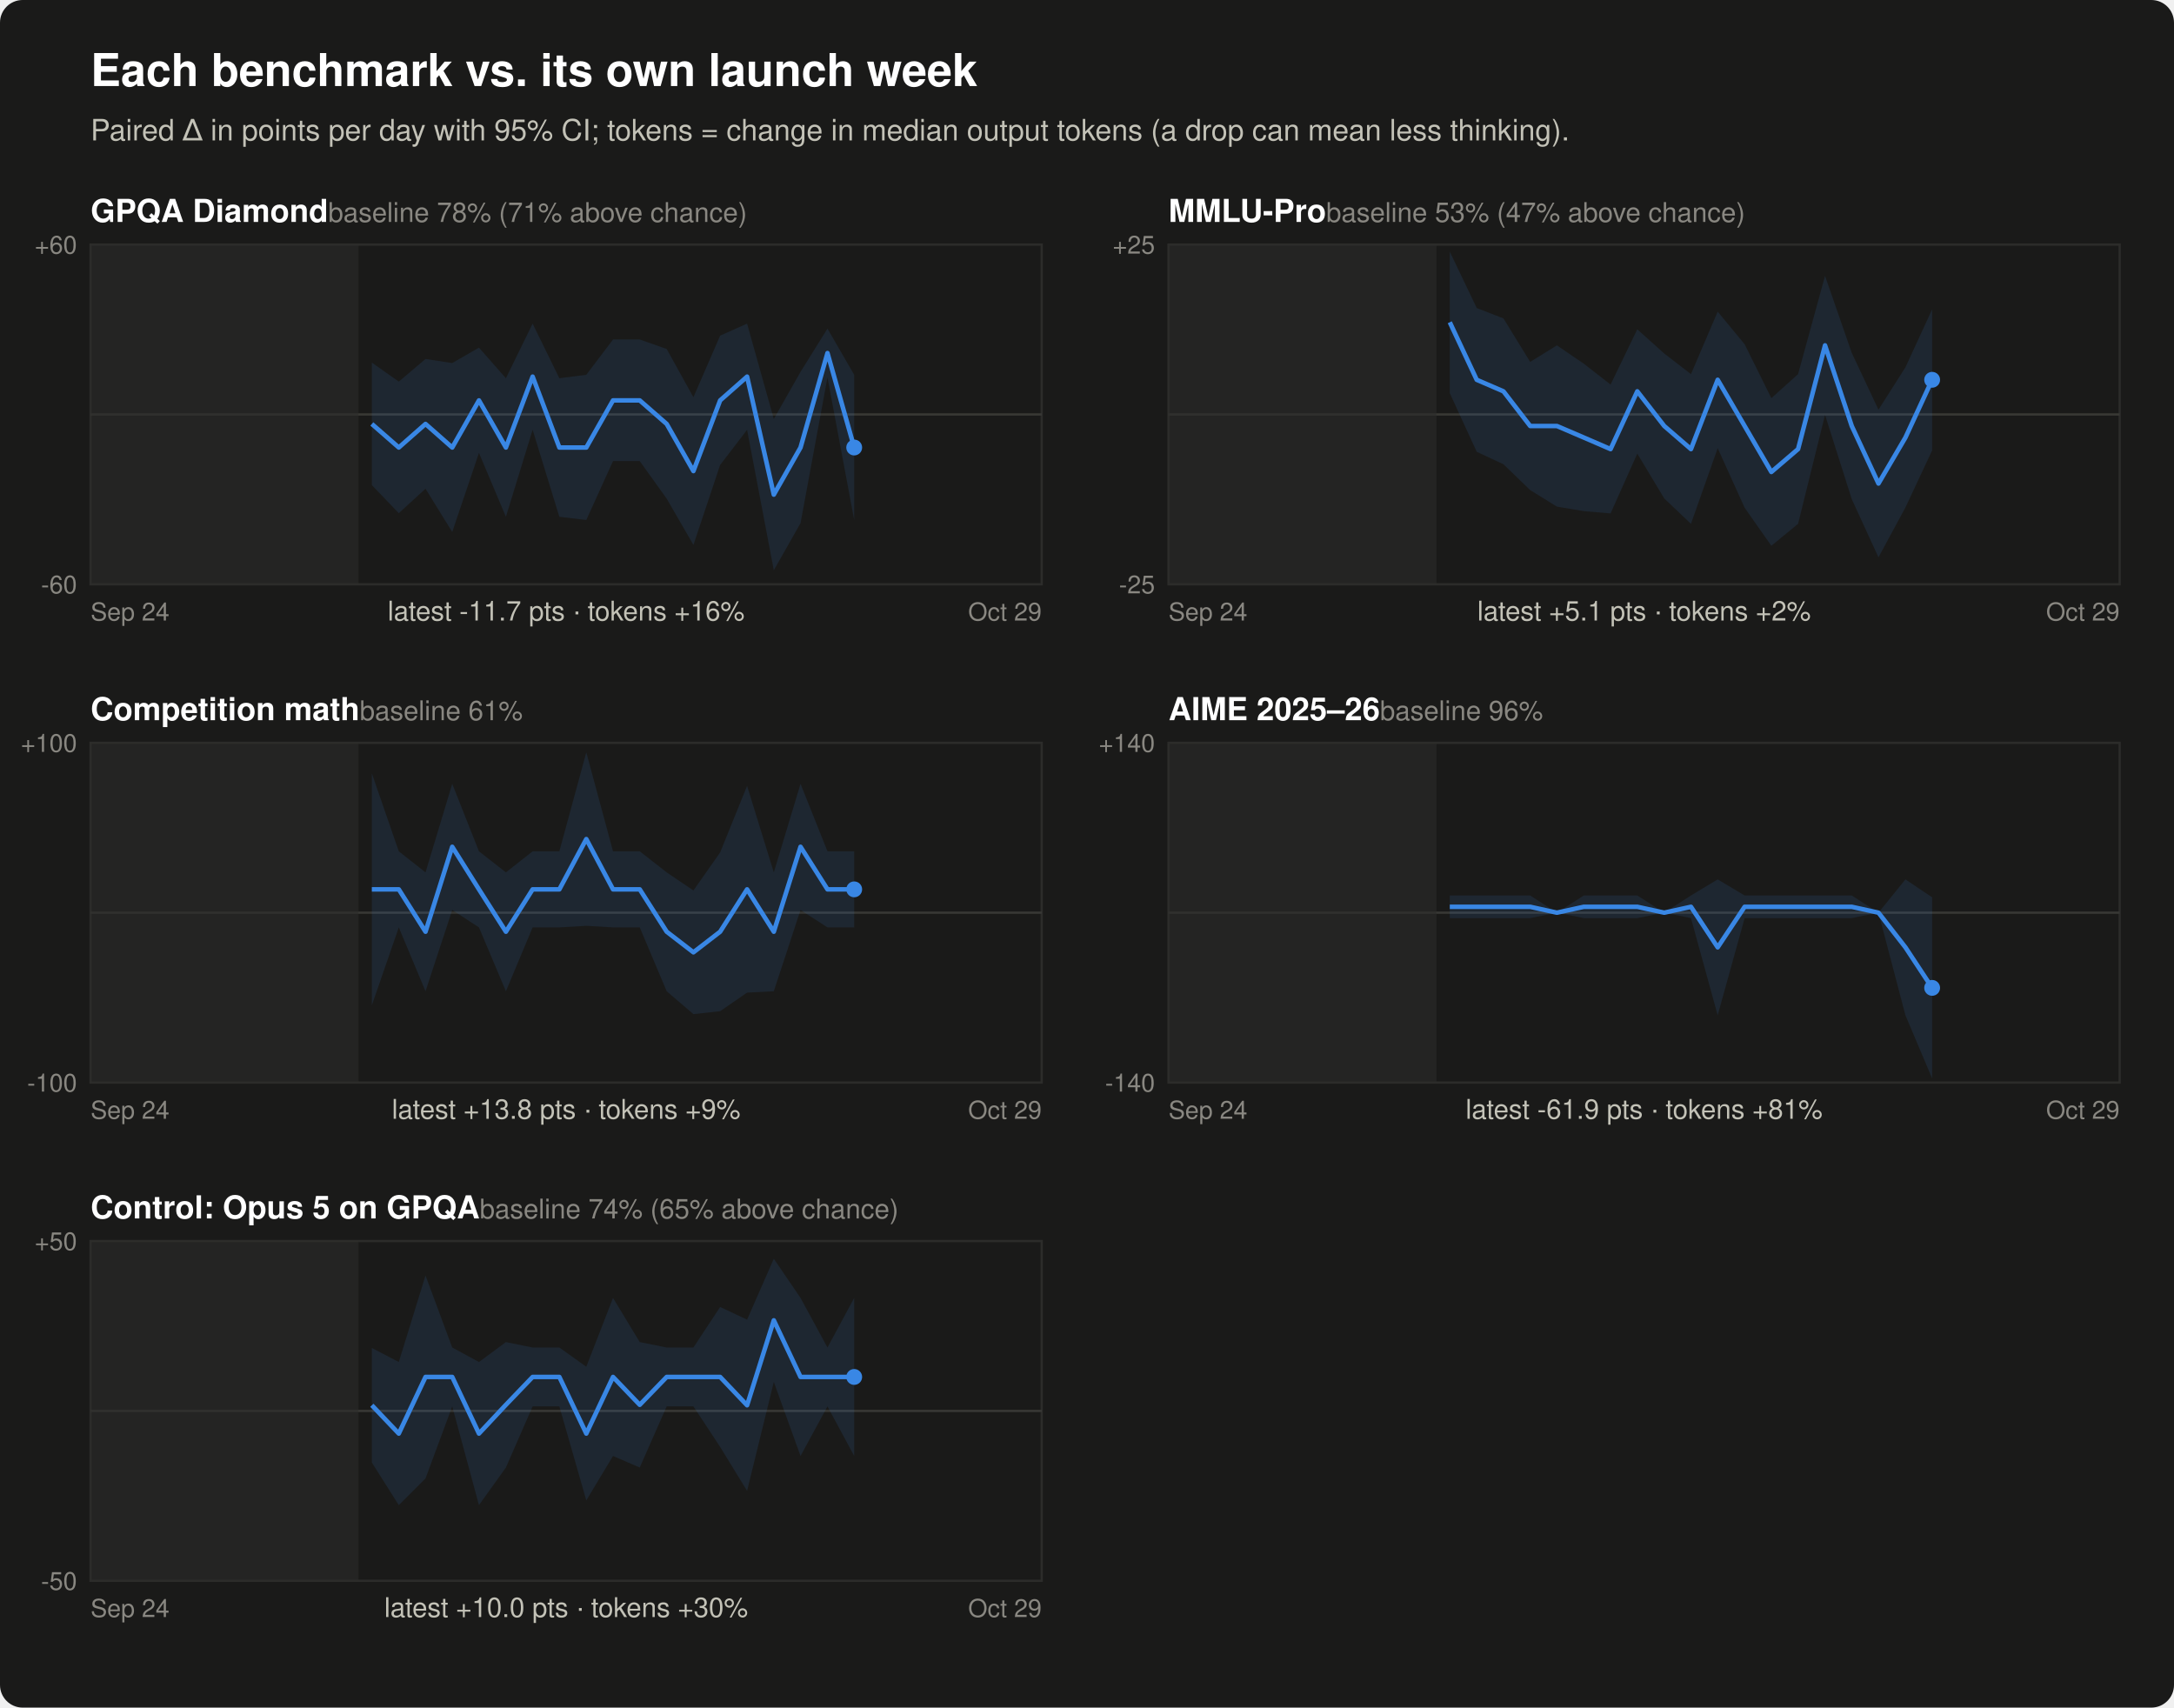
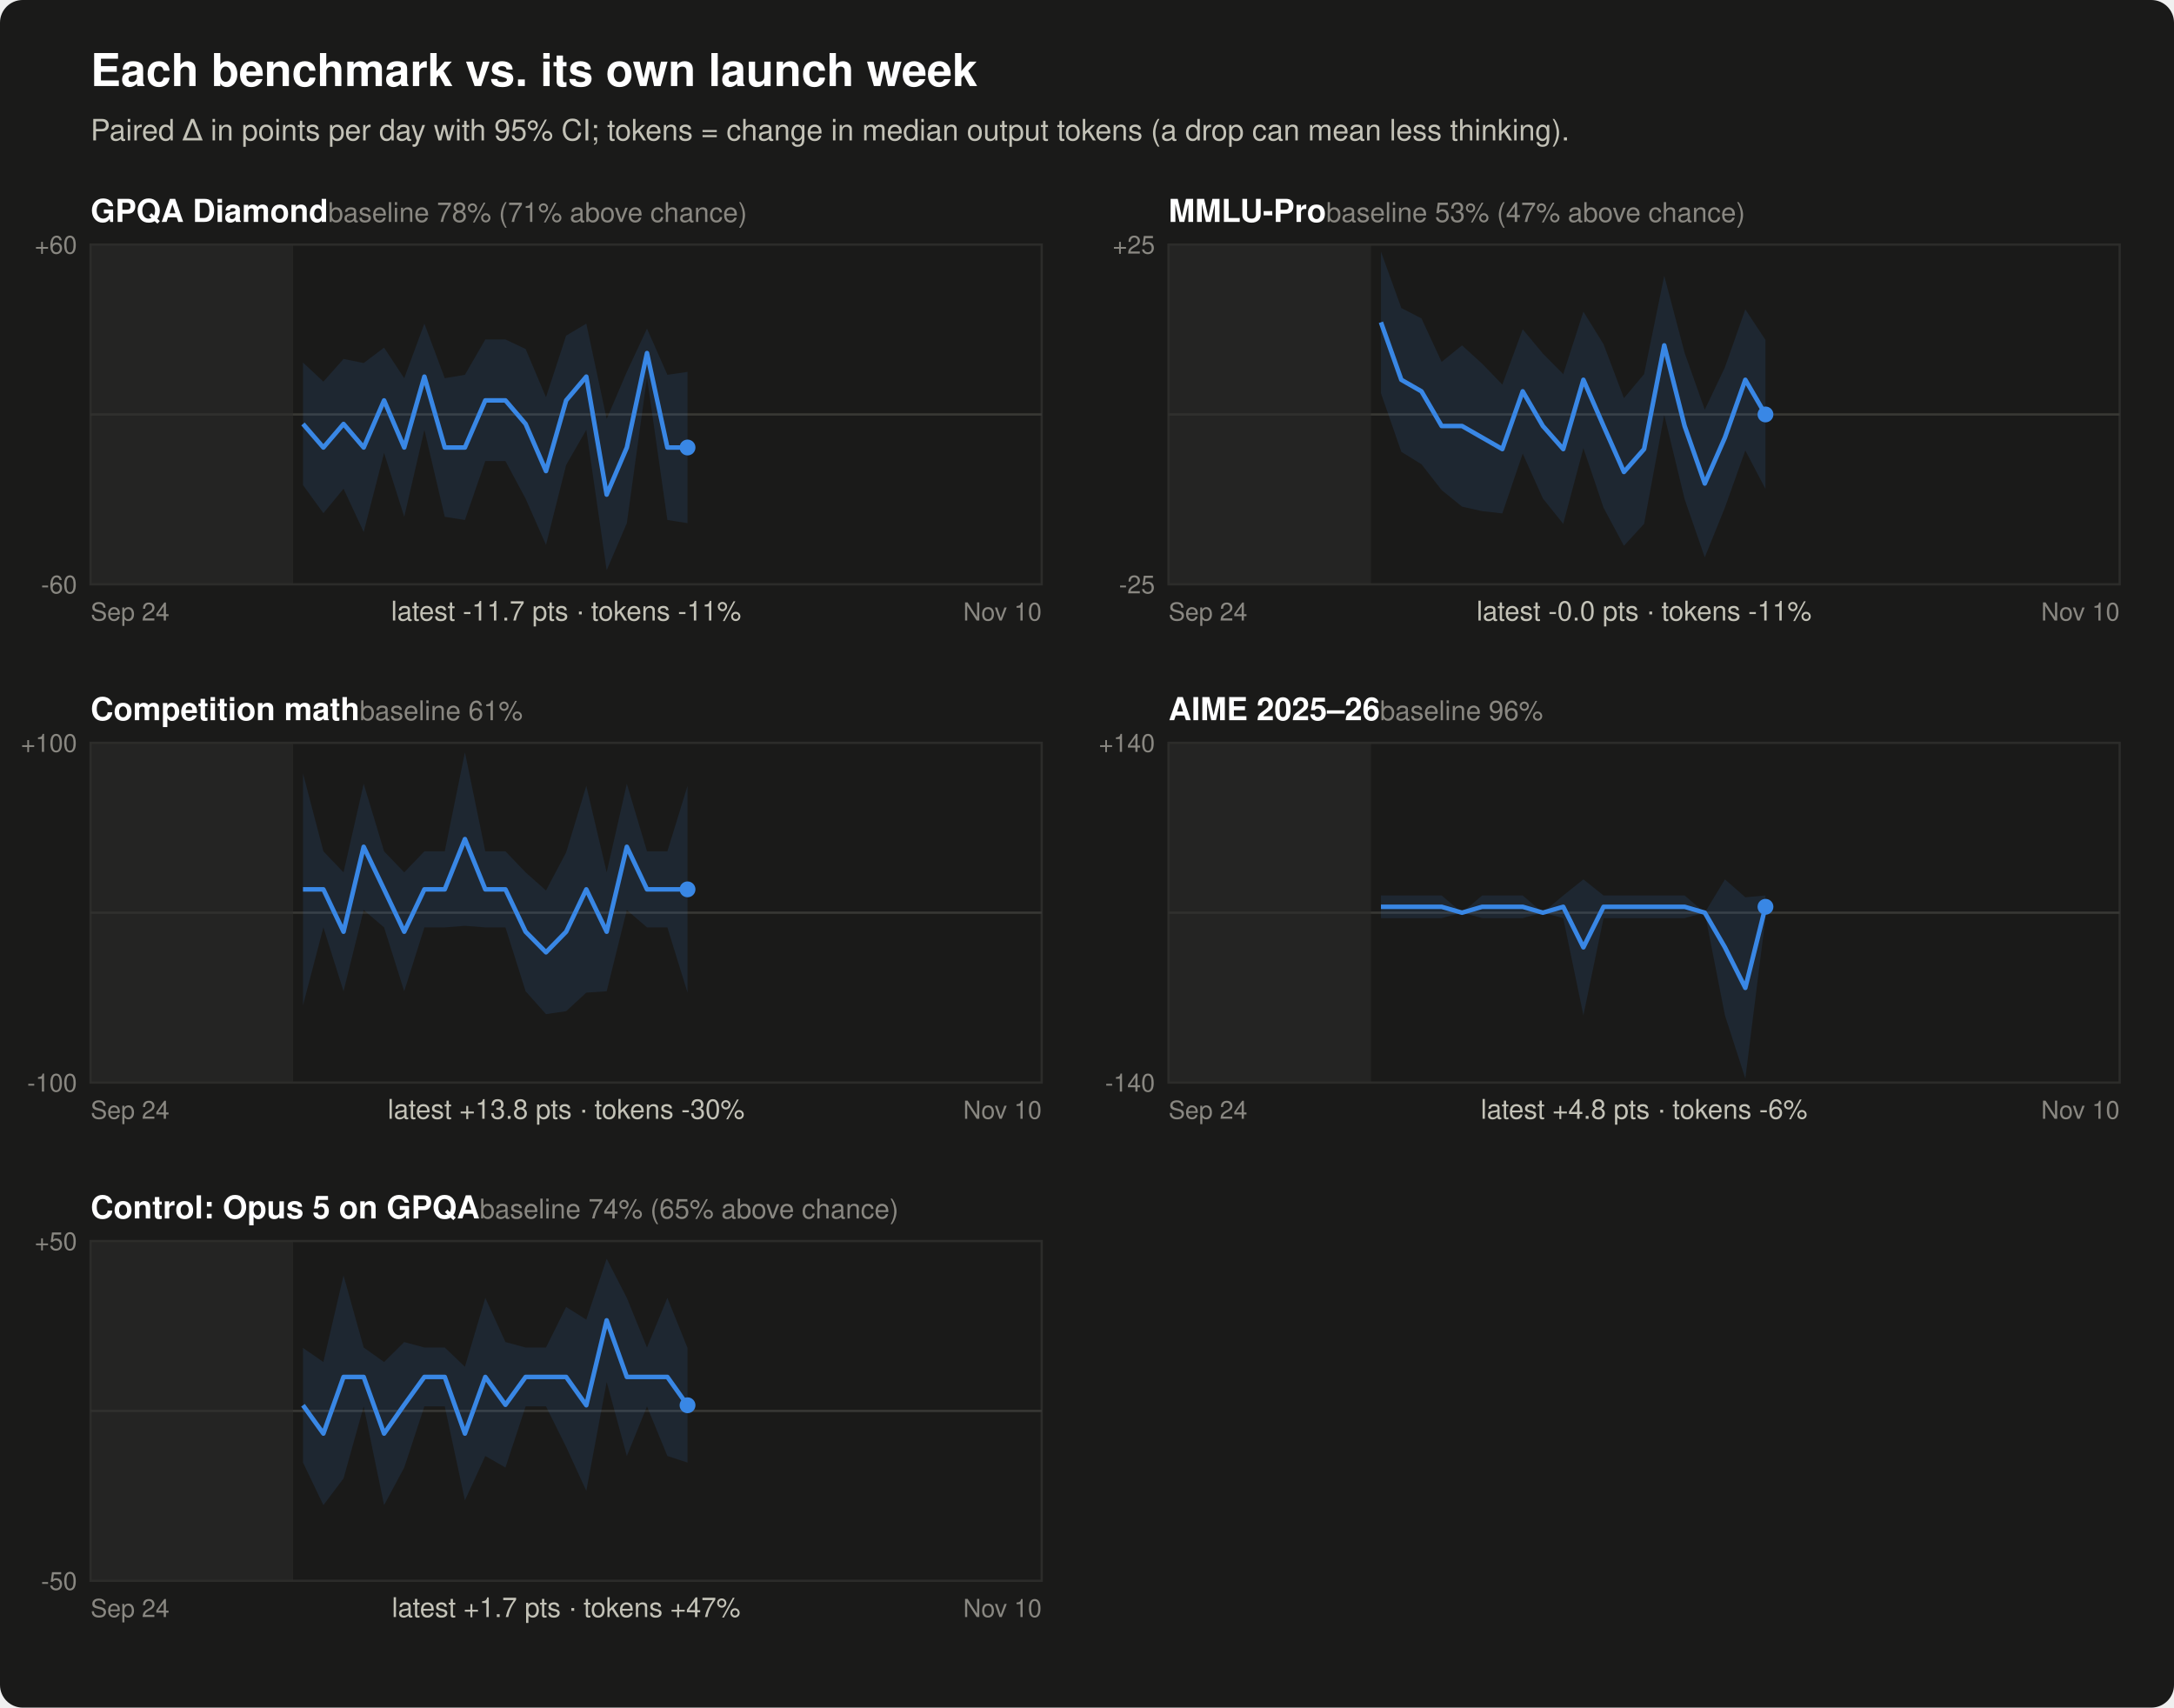
<svg xmlns="http://www.w3.org/2000/svg" width="960" height="754" viewBox="0 0 960 754" font-family="-apple-system, Segoe UI, Helvetica, Arial, sans-serif" role="img" aria-labelledby="ft fd">
  <rect width="960" height="754" rx="10" fill="#1a1a19" />
  <text x="40" y="38" fill="#ffffff" font-size="20" font-weight="600">Each benchmark vs. its own launch week</text>
  <text x="40" y="62" fill="#c3c2b7" font-size="13">Paired Δ in points per day with 95% CI; tokens = change in median output tokens (a drop can mean less thinking).</text>
  <text x="40" y="98" fill="#ffffff" font-size="14" font-weight="600">GPQA Diamond<tspan fill="#898781" font-weight="400" font-size="12">  baseline 78% (71% above chance)</tspan>
  </text>
  <rect x="40" y="108" width="420" height="150" fill="none" stroke="#2c2c2a" />
  <line x1="40" y1="183.0" x2="460" y2="183.0" stroke="#383835" />
  <text x="34" y="262.0" text-anchor="end" fill="#898781" font-size="11">-60</text>
  <text x="34" y="112.0" text-anchor="end" fill="#898781" font-size="11">+60</text>
-   <rect x="40.0" y="108" width="118.3" height="150" fill="#2c2c2a" opacity="0.6" />
+   <rect x="40.0" y="108" width="89.4" height="150" fill="#2c2c2a" opacity="0.6" />
  <text x="40" y="274" fill="#898781" font-size="11">Sep 24</text>
-   <text x="460" y="274" text-anchor="end" fill="#898781" font-size="11">Oct 29</text>
-   <path d="M164.2,160.1 L176.1,168.5 L187.9,158.5 L199.7,160.3 L211.5,153.5 L223.4,167.0 L235.2,142.9 L247.0,167.0 L258.9,165.5 L270.7,149.9 L282.5,149.9 L294.4,154.1 L306.2,175.4 L318.0,148.2 L329.9,142.9 L341.7,185.0 L353.5,164.2 L365.4,145.1 L377.2,165.5 L377.2,229.6 L365.4,166.7 L353.5,231.0 L341.7,251.8 L329.9,189.8 L318.0,205.3 L306.2,240.6 L294.4,220.2 L282.5,203.6 L270.7,203.6 L258.9,229.6 L247.0,228.2 L235.2,189.8 L223.4,228.2 L211.5,200.0 L199.7,234.9 L187.9,215.8 L176.1,226.6 L164.2,214.2 Z" fill="#3987e5" opacity="0.12" />
-   <path d="M164.2,187.2 L176.1,197.6 L187.9,187.2 L199.7,197.6 L211.5,176.8 L223.4,197.6 L235.2,166.3 L247.0,197.6 L258.9,197.6 L270.7,176.8 L282.5,176.8 L294.4,187.2 L306.2,208.0 L318.0,176.8 L329.9,166.3 L341.7,218.4 L353.5,197.6 L365.4,155.9 L377.2,197.6" fill="none" stroke="#3987e5" stroke-width="2" stroke-linejoin="round" />
-   <circle cx="377.2" cy="197.6" r="3.5" fill="#3987e5" />
-   <text x="250.0" y="274" text-anchor="middle" fill="#c3c2b7" font-size="12">latest -11.7 pts · tokens +16%</text>
+   <text x="460" y="274" text-anchor="end" fill="#898781" font-size="11">Nov 10</text>
+   <path d="M133.8,160.1 L142.8,168.5 L151.7,158.5 L160.6,160.3 L169.6,153.5 L178.5,167.0 L187.4,142.9 L196.4,167.0 L205.3,165.5 L214.3,149.9 L223.2,149.9 L232.1,154.1 L241.1,175.4 L250.0,148.2 L258.9,142.9 L267.9,185.0 L276.8,164.2 L285.7,145.1 L294.7,165.5 L303.6,164.2 L303.6,231.0 L294.7,229.6 L285.7,166.7 L276.8,231.0 L267.9,251.8 L258.9,189.8 L250.0,205.3 L241.1,240.6 L232.1,220.2 L223.2,203.6 L214.3,203.6 L205.3,229.6 L196.4,228.2 L187.4,189.8 L178.5,228.2 L169.6,200.0 L160.6,234.9 L151.7,215.8 L142.8,226.6 L133.8,214.2 Z" fill="#3987e5" opacity="0.12" />
+   <path d="M133.8,187.2 L142.8,197.6 L151.7,187.2 L160.6,197.6 L169.6,176.8 L178.5,197.6 L187.4,166.3 L196.4,197.6 L205.3,197.6 L214.3,176.8 L223.2,176.8 L232.1,187.2 L241.1,208.0 L250.0,176.8 L258.9,166.3 L267.9,218.4 L276.8,197.6 L285.7,155.9 L294.7,197.6 L303.6,197.6" fill="none" stroke="#3987e5" stroke-width="2" stroke-linejoin="round" />
+   <circle cx="303.6" cy="197.6" r="3.5" fill="#3987e5" />
+   <text x="250.0" y="274" text-anchor="middle" fill="#c3c2b7" font-size="12">latest -11.7 pts · tokens -11%</text>
  <text x="516" y="98" fill="#ffffff" font-size="14" font-weight="600">MMLU-Pro<tspan fill="#898781" font-weight="400" font-size="12">  baseline 53% (47% above chance)</tspan>
  </text>
  <rect x="516" y="108" width="420" height="150" fill="none" stroke="#2c2c2a" />
  <line x1="516" y1="183.0" x2="936" y2="183.0" stroke="#383835" />
  <text x="510" y="262.0" text-anchor="end" fill="#898781" font-size="11">-25</text>
  <text x="510" y="112.0" text-anchor="end" fill="#898781" font-size="11">+25</text>
-   <rect x="516.0" y="108" width="118.3" height="150" fill="#2c2c2a" opacity="0.6" />
+   <rect x="516.0" y="108" width="89.4" height="150" fill="#2c2c2a" opacity="0.6" />
  <text x="516" y="274" fill="#898781" font-size="11">Sep 24</text>
-   <text x="936" y="274" text-anchor="end" fill="#898781" font-size="11">Oct 29</text>
-   <path d="M640.2,111.1 L652.1,136.0 L663.9,140.6 L675.7,159.8 L687.5,152.5 L699.4,160.6 L711.2,169.8 L723.0,145.4 L734.9,156.1 L746.7,165.2 L758.5,137.6 L770.4,152.0 L782.2,175.8 L794.0,165.2 L805.9,121.8 L817.7,155.8 L829.5,180.9 L841.4,162.2 L853.2,136.6 L853.2,198.9 L841.4,224.1 L829.5,246.1 L817.7,220.4 L805.9,183.2 L794.0,231.3 L782.2,241.0 L770.4,224.2 L758.5,197.9 L746.7,231.3 L734.9,220.1 L723.0,200.3 L711.2,226.7 L699.4,225.7 L687.5,223.7 L675.7,216.4 L663.9,205.0 L652.1,199.5 L640.2,173.6 Z" fill="#3987e5" opacity="0.12" />
-   <path d="M640.2,142.3 L652.1,167.7 L663.9,172.8 L675.7,188.1 L687.5,188.1 L699.4,193.2 L711.2,198.3 L723.0,172.8 L734.9,188.1 L746.7,198.3 L758.5,167.7 L770.4,188.1 L782.2,208.4 L794.0,198.3 L805.9,152.5 L817.7,188.1 L829.5,213.5 L841.4,193.2 L853.2,167.7" fill="none" stroke="#3987e5" stroke-width="2" stroke-linejoin="round" />
-   <circle cx="853.2" cy="167.7" r="3.5" fill="#3987e5" />
-   <text x="726.0" y="274" text-anchor="middle" fill="#c3c2b7" font-size="12">latest +5.1 pts · tokens +2%</text>
+   <text x="936" y="274" text-anchor="end" fill="#898781" font-size="11">Nov 10</text>
+   <path d="M609.8,111.1 L618.8,136.0 L627.7,140.6 L636.6,159.8 L645.6,152.5 L654.5,160.6 L663.4,169.8 L672.4,145.4 L681.3,156.1 L690.3,165.2 L699.2,137.6 L708.1,152.0 L717.1,175.8 L726.0,165.2 L734.9,121.8 L743.9,155.8 L752.8,180.9 L761.7,162.2 L770.7,136.6 L779.6,150.1 L779.6,215.9 L770.7,198.9 L761.7,224.1 L752.8,246.1 L743.9,220.4 L734.9,183.2 L726.0,231.3 L717.1,241.0 L708.1,224.2 L699.2,197.9 L690.3,231.3 L681.3,220.1 L672.4,200.3 L663.4,226.7 L654.5,225.7 L645.6,223.7 L636.6,216.4 L627.7,205.0 L618.8,199.5 L609.8,173.6 Z" fill="#3987e5" opacity="0.12" />
+   <path d="M609.8,142.3 L618.8,167.7 L627.7,172.8 L636.6,188.1 L645.6,188.1 L654.5,193.2 L663.4,198.3 L672.4,172.8 L681.3,188.1 L690.3,198.3 L699.2,167.7 L708.1,188.1 L717.1,208.4 L726.0,198.3 L734.9,152.5 L743.9,188.1 L752.8,213.5 L761.7,193.2 L770.7,167.7 L779.6,183.0" fill="none" stroke="#3987e5" stroke-width="2" stroke-linejoin="round" />
+   <circle cx="779.6" cy="183.0" r="3.5" fill="#3987e5" />
+   <text x="726.0" y="274" text-anchor="middle" fill="#c3c2b7" font-size="12">latest -0.0 pts · tokens -11%</text>
  <text x="40" y="318" fill="#ffffff" font-size="14" font-weight="600">Competition math<tspan fill="#898781" font-weight="400" font-size="12">  baseline 61%</tspan>
  </text>
  <rect x="40" y="328" width="420" height="150" fill="none" stroke="#2c2c2a" />
  <line x1="40" y1="403.0" x2="460" y2="403.0" stroke="#383835" />
  <text x="34" y="482.0" text-anchor="end" fill="#898781" font-size="11">-100</text>
  <text x="34" y="332.0" text-anchor="end" fill="#898781" font-size="11">+100</text>
-   <rect x="40.0" y="328" width="118.3" height="150" fill="#2c2c2a" opacity="0.6" />
+   <rect x="40.0" y="328" width="89.4" height="150" fill="#2c2c2a" opacity="0.6" />
  <text x="40" y="494" fill="#898781" font-size="11">Sep 24</text>
-   <text x="460" y="494" text-anchor="end" fill="#898781" font-size="11">Oct 29</text>
-   <path d="M164.2,341.5 L176.1,375.9 L187.9,385.2 L199.7,346.1 L211.5,375.9 L223.4,385.2 L235.2,375.9 L247.0,375.9 L258.9,332.2 L270.7,375.9 L282.5,375.9 L294.4,385.2 L306.2,393.2 L318.0,376.4 L329.9,347.0 L341.7,385.2 L353.5,346.1 L365.4,375.9 L377.2,375.9 L377.2,409.5 L365.4,409.5 L353.5,401.8 L341.7,437.7 L329.9,438.3 L318.0,446.5 L306.2,447.8 L294.4,437.7 L282.5,409.5 L270.7,409.5 L258.9,408.8 L247.0,409.5 L235.2,409.5 L223.4,437.7 L211.5,409.5 L199.7,401.8 L187.9,437.7 L176.1,409.5 L164.2,443.9 Z" fill="#3987e5" opacity="0.12" />
-   <path d="M164.2,392.7 L176.1,392.7 L187.9,411.4 L199.7,373.9 L211.5,392.7 L223.4,411.4 L235.2,392.7 L247.0,392.7 L258.9,370.5 L270.7,392.7 L282.5,392.7 L294.4,411.4 L306.2,420.5 L318.0,411.4 L329.9,392.7 L341.7,411.4 L353.5,373.9 L365.4,392.7 L377.2,392.7" fill="none" stroke="#3987e5" stroke-width="2" stroke-linejoin="round" />
-   <circle cx="377.2" cy="392.7" r="3.5" fill="#3987e5" />
-   <text x="250.0" y="494" text-anchor="middle" fill="#c3c2b7" font-size="12">latest +13.8 pts · tokens +9%</text>
+   <text x="460" y="494" text-anchor="end" fill="#898781" font-size="11">Nov 10</text>
+   <path d="M133.8,341.5 L142.8,375.9 L151.7,385.2 L160.6,346.1 L169.6,375.9 L178.5,385.2 L187.4,375.9 L196.4,375.9 L205.3,332.2 L214.3,375.9 L223.2,375.9 L232.1,385.2 L241.1,393.2 L250.0,376.4 L258.9,347.0 L267.9,385.2 L276.8,346.1 L285.7,375.9 L294.7,375.9 L303.6,347.0 L303.6,438.3 L294.7,409.5 L285.7,409.5 L276.8,401.8 L267.9,437.7 L258.9,438.3 L250.0,446.5 L241.1,447.8 L232.1,437.7 L223.2,409.5 L214.3,409.5 L205.3,408.8 L196.4,409.5 L187.4,409.5 L178.5,437.7 L169.6,409.5 L160.6,401.8 L151.7,437.7 L142.8,409.5 L133.8,443.9 Z" fill="#3987e5" opacity="0.12" />
+   <path d="M133.8,392.7 L142.8,392.7 L151.7,411.4 L160.6,373.9 L169.6,392.7 L178.5,411.4 L187.4,392.7 L196.4,392.7 L205.3,370.5 L214.3,392.7 L223.2,392.7 L232.1,411.4 L241.1,420.5 L250.0,411.4 L258.9,392.7 L267.9,411.4 L276.8,373.9 L285.7,392.7 L294.7,392.7 L303.6,392.7" fill="none" stroke="#3987e5" stroke-width="2" stroke-linejoin="round" />
+   <circle cx="303.6" cy="392.7" r="3.5" fill="#3987e5" />
+   <text x="250.0" y="494" text-anchor="middle" fill="#c3c2b7" font-size="12">latest +13.8 pts · tokens -30%</text>
  <text x="516" y="318" fill="#ffffff" font-size="14" font-weight="600">AIME 2025–26<tspan fill="#898781" font-weight="400" font-size="12">  baseline 96%</tspan>
  </text>
  <rect x="516" y="328" width="420" height="150" fill="none" stroke="#2c2c2a" />
  <line x1="516" y1="403.0" x2="936" y2="403.0" stroke="#383835" />
  <text x="510" y="482.0" text-anchor="end" fill="#898781" font-size="11">-140</text>
  <text x="510" y="332.0" text-anchor="end" fill="#898781" font-size="11">+140</text>
-   <rect x="516.0" y="328" width="118.3" height="150" fill="#2c2c2a" opacity="0.6" />
+   <rect x="516.0" y="328" width="89.4" height="150" fill="#2c2c2a" opacity="0.6" />
  <text x="516" y="494" fill="#898781" font-size="11">Sep 24</text>
-   <text x="936" y="494" text-anchor="end" fill="#898781" font-size="11">Oct 29</text>
-   <path d="M640.2,395.4 L652.1,395.4 L663.9,395.4 L675.7,395.4 L687.5,403.0 L699.4,395.4 L711.2,395.4 L723.0,395.4 L734.9,403.0 L746.7,395.4 L758.5,388.3 L770.4,395.4 L782.2,395.4 L794.0,395.4 L805.9,395.4 L817.7,395.4 L829.5,403.0 L841.4,388.3 L853.2,396.2 L853.2,476.2 L841.4,448.3 L829.5,403.0 L817.7,405.4 L805.9,405.4 L794.0,405.4 L782.2,405.4 L770.4,405.4 L758.5,448.3 L746.7,405.4 L734.9,403.0 L723.0,405.4 L711.2,405.4 L699.4,405.4 L687.5,403.0 L675.7,405.4 L663.9,405.4 L652.1,405.4 L640.2,405.4 Z" fill="#3987e5" opacity="0.12" />
-   <path d="M640.2,400.4 L652.1,400.4 L663.9,400.4 L675.7,400.4 L687.5,403.0 L699.4,400.4 L711.2,400.4 L723.0,400.4 L734.9,403.0 L746.7,400.4 L758.5,418.3 L770.4,400.4 L782.2,400.4 L794.0,400.4 L805.9,400.4 L817.7,400.4 L829.5,403.0 L841.4,418.3 L853.2,436.2" fill="none" stroke="#3987e5" stroke-width="2" stroke-linejoin="round" />
-   <circle cx="853.2" cy="436.2" r="3.5" fill="#3987e5" />
-   <text x="726.0" y="494" text-anchor="middle" fill="#c3c2b7" font-size="12">latest -61.9 pts · tokens +81%</text>
+   <text x="936" y="494" text-anchor="end" fill="#898781" font-size="11">Nov 10</text>
+   <path d="M609.8,395.4 L618.8,395.4 L627.7,395.4 L636.6,395.4 L645.6,403.0 L654.5,395.4 L663.4,395.4 L672.4,395.4 L681.3,403.0 L690.3,395.4 L699.2,388.3 L708.1,395.4 L717.1,395.4 L726.0,395.4 L734.9,395.4 L743.9,395.4 L752.8,403.0 L761.7,388.3 L770.7,396.2 L779.6,395.4 L779.6,405.4 L770.7,476.2 L761.7,448.3 L752.8,403.0 L743.9,405.4 L734.9,405.4 L726.0,405.4 L717.1,405.4 L708.1,405.4 L699.2,448.3 L690.3,405.4 L681.3,403.0 L672.4,405.4 L663.4,405.4 L654.5,405.4 L645.6,403.0 L636.6,405.4 L627.7,405.4 L618.8,405.4 L609.8,405.4 Z" fill="#3987e5" opacity="0.12" />
+   <path d="M609.8,400.4 L618.8,400.4 L627.7,400.4 L636.6,400.4 L645.6,403.0 L654.5,400.4 L663.4,400.4 L672.4,400.4 L681.3,403.0 L690.3,400.4 L699.2,418.3 L708.1,400.4 L717.1,400.4 L726.0,400.4 L734.9,400.4 L743.9,400.4 L752.8,403.0 L761.7,418.3 L770.7,436.2 L779.6,400.4" fill="none" stroke="#3987e5" stroke-width="2" stroke-linejoin="round" />
+   <circle cx="779.6" cy="400.4" r="3.5" fill="#3987e5" />
+   <text x="726.0" y="494" text-anchor="middle" fill="#c3c2b7" font-size="12">latest +4.8 pts · tokens -6%</text>
  <text x="40" y="538" fill="#ffffff" font-size="14" font-weight="600">Control: Opus 5 on GPQA<tspan fill="#898781" font-weight="400" font-size="12">  baseline 74% (65% above chance)</tspan>
  </text>
  <rect x="40" y="548" width="420" height="150" fill="none" stroke="#2c2c2a" />
  <line x1="40" y1="623.0" x2="460" y2="623.0" stroke="#383835" />
  <text x="34" y="702.0" text-anchor="end" fill="#898781" font-size="11">-50</text>
  <text x="34" y="552.0" text-anchor="end" fill="#898781" font-size="11">+50</text>
-   <rect x="40.0" y="548" width="118.3" height="150" fill="#2c2c2a" opacity="0.6" />
+   <rect x="40.0" y="548" width="89.4" height="150" fill="#2c2c2a" opacity="0.6" />
  <text x="40" y="714" fill="#898781" font-size="11">Sep 24</text>
-   <text x="460" y="714" text-anchor="end" fill="#898781" font-size="11">Oct 29</text>
-   <path d="M164.2,595.2 L176.1,601.4 L187.9,563.2 L199.7,595.0 L211.5,601.4 L223.4,592.6 L235.2,595.0 L247.0,595.0 L258.9,603.5 L270.7,573.1 L282.5,592.6 L294.4,595.0 L306.2,595.0 L318.0,577.1 L329.9,582.7 L341.7,555.8 L353.5,573.1 L365.4,595.0 L377.2,573.1 L377.2,642.9 L365.4,621.0 L353.5,642.9 L341.7,610.2 L329.9,658.3 L318.0,638.9 L306.2,621.0 L294.4,621.0 L282.5,648.0 L270.7,642.9 L258.9,662.5 L247.0,621.0 L235.2,621.0 L223.4,648.0 L211.5,664.6 L199.7,621.0 L187.9,652.8 L176.1,664.6 L164.2,645.8 Z" fill="#3987e5" opacity="0.12" />
-   <path d="M164.2,620.5 L176.1,633.0 L187.9,608.0 L199.7,608.0 L211.5,633.0 L223.4,620.3 L235.2,608.0 L247.0,608.0 L258.9,633.0 L270.7,608.0 L282.5,620.3 L294.4,608.0 L306.2,608.0 L318.0,608.0 L329.9,620.5 L341.7,583.0 L353.5,608.0 L365.4,608.0 L377.2,608.0" fill="none" stroke="#3987e5" stroke-width="2" stroke-linejoin="round" />
-   <circle cx="377.2" cy="608.0" r="3.5" fill="#3987e5" />
-   <text x="250.0" y="714" text-anchor="middle" fill="#c3c2b7" font-size="12">latest +10.0 pts · tokens +30%</text>
+   <text x="460" y="714" text-anchor="end" fill="#898781" font-size="11">Nov 10</text>
+   <path d="M133.8,595.2 L142.8,601.4 L151.7,563.2 L160.6,595.0 L169.6,601.4 L178.5,592.6 L187.4,595.0 L196.4,595.0 L205.3,603.5 L214.3,573.1 L223.2,592.6 L232.1,595.0 L241.1,595.0 L250.0,577.1 L258.9,582.7 L267.9,555.8 L276.8,573.1 L285.7,595.0 L294.7,573.1 L303.6,595.2 L303.6,645.8 L294.7,642.9 L285.7,621.0 L276.8,642.9 L267.9,610.2 L258.9,658.3 L250.0,638.9 L241.1,621.0 L232.1,621.0 L223.2,648.0 L214.3,642.9 L205.3,662.5 L196.4,621.0 L187.4,621.0 L178.5,648.0 L169.6,664.6 L160.6,621.0 L151.7,652.8 L142.8,664.6 L133.8,645.8 Z" fill="#3987e5" opacity="0.12" />
+   <path d="M133.8,620.5 L142.8,633.0 L151.7,608.0 L160.6,608.0 L169.6,633.0 L178.5,620.3 L187.4,608.0 L196.4,608.0 L205.3,633.0 L214.3,608.0 L223.2,620.3 L232.1,608.0 L241.1,608.0 L250.0,608.0 L258.9,620.5 L267.9,583.0 L276.8,608.0 L285.7,608.0 L294.7,608.0 L303.6,620.5" fill="none" stroke="#3987e5" stroke-width="2" stroke-linejoin="round" />
+   <circle cx="303.6" cy="620.5" r="3.5" fill="#3987e5" />
+   <text x="250.0" y="714" text-anchor="middle" fill="#c3c2b7" font-size="12">latest +1.7 pts · tokens +47%</text>
</svg>
